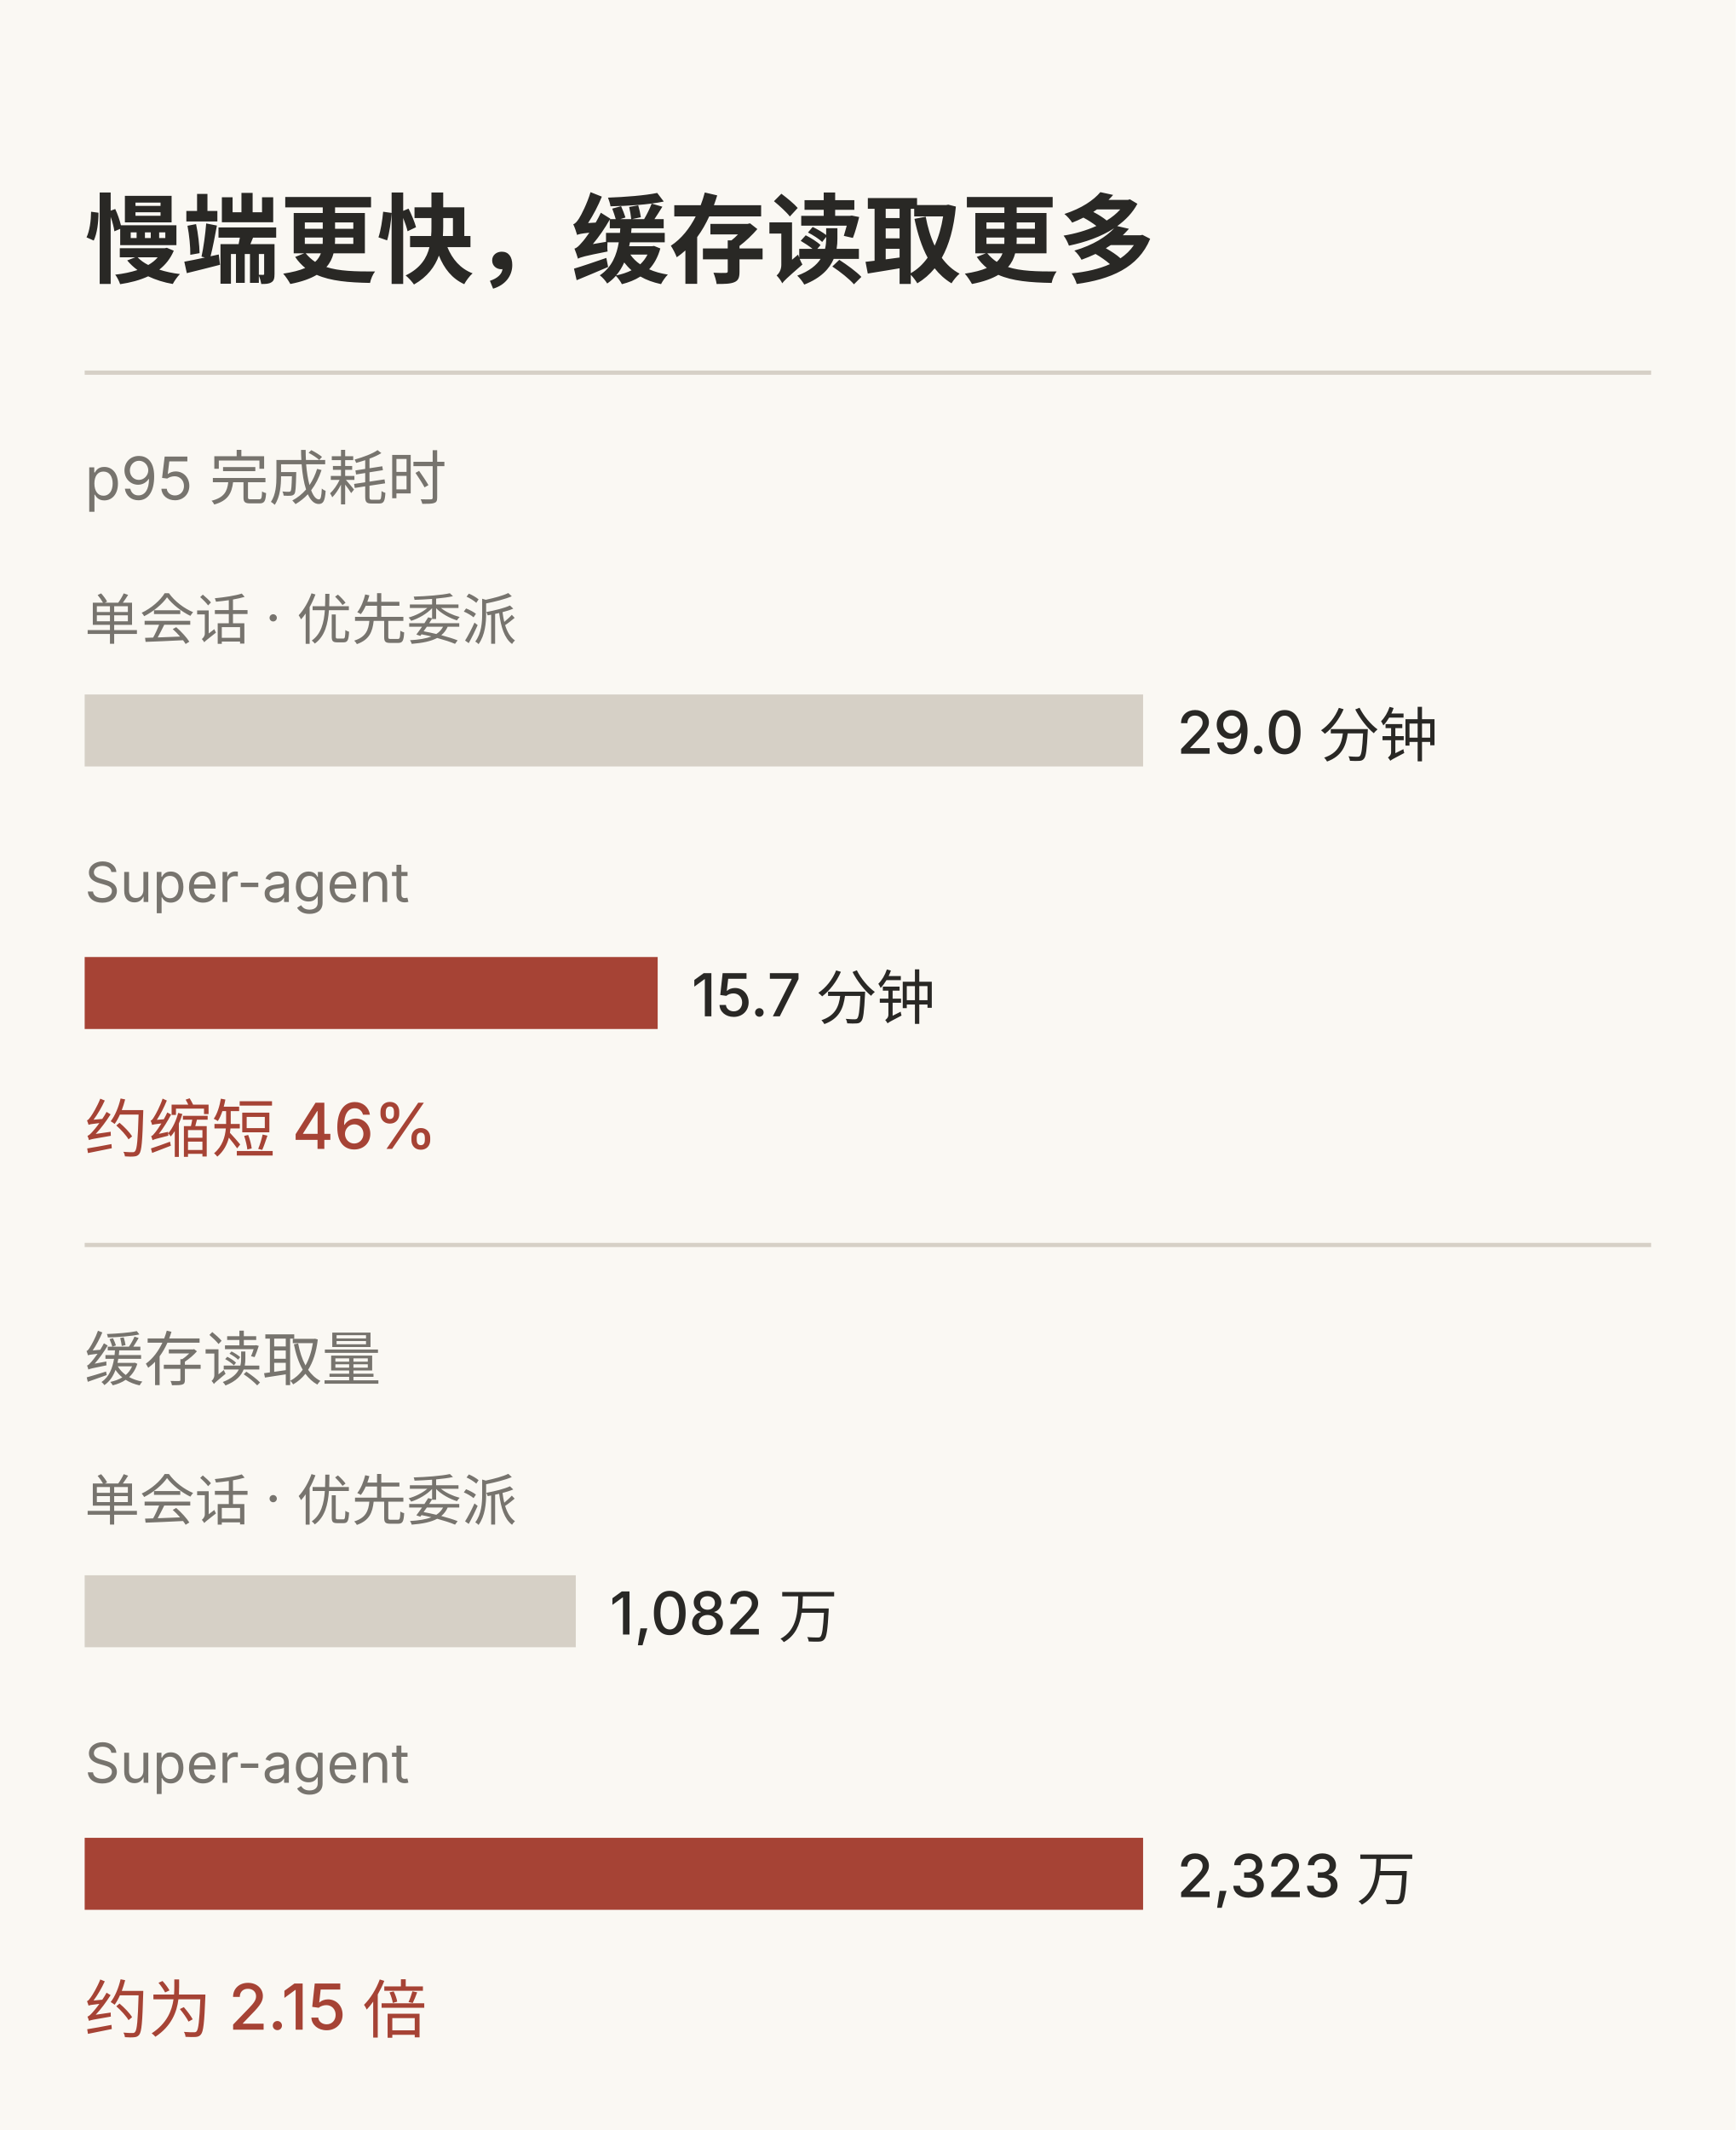
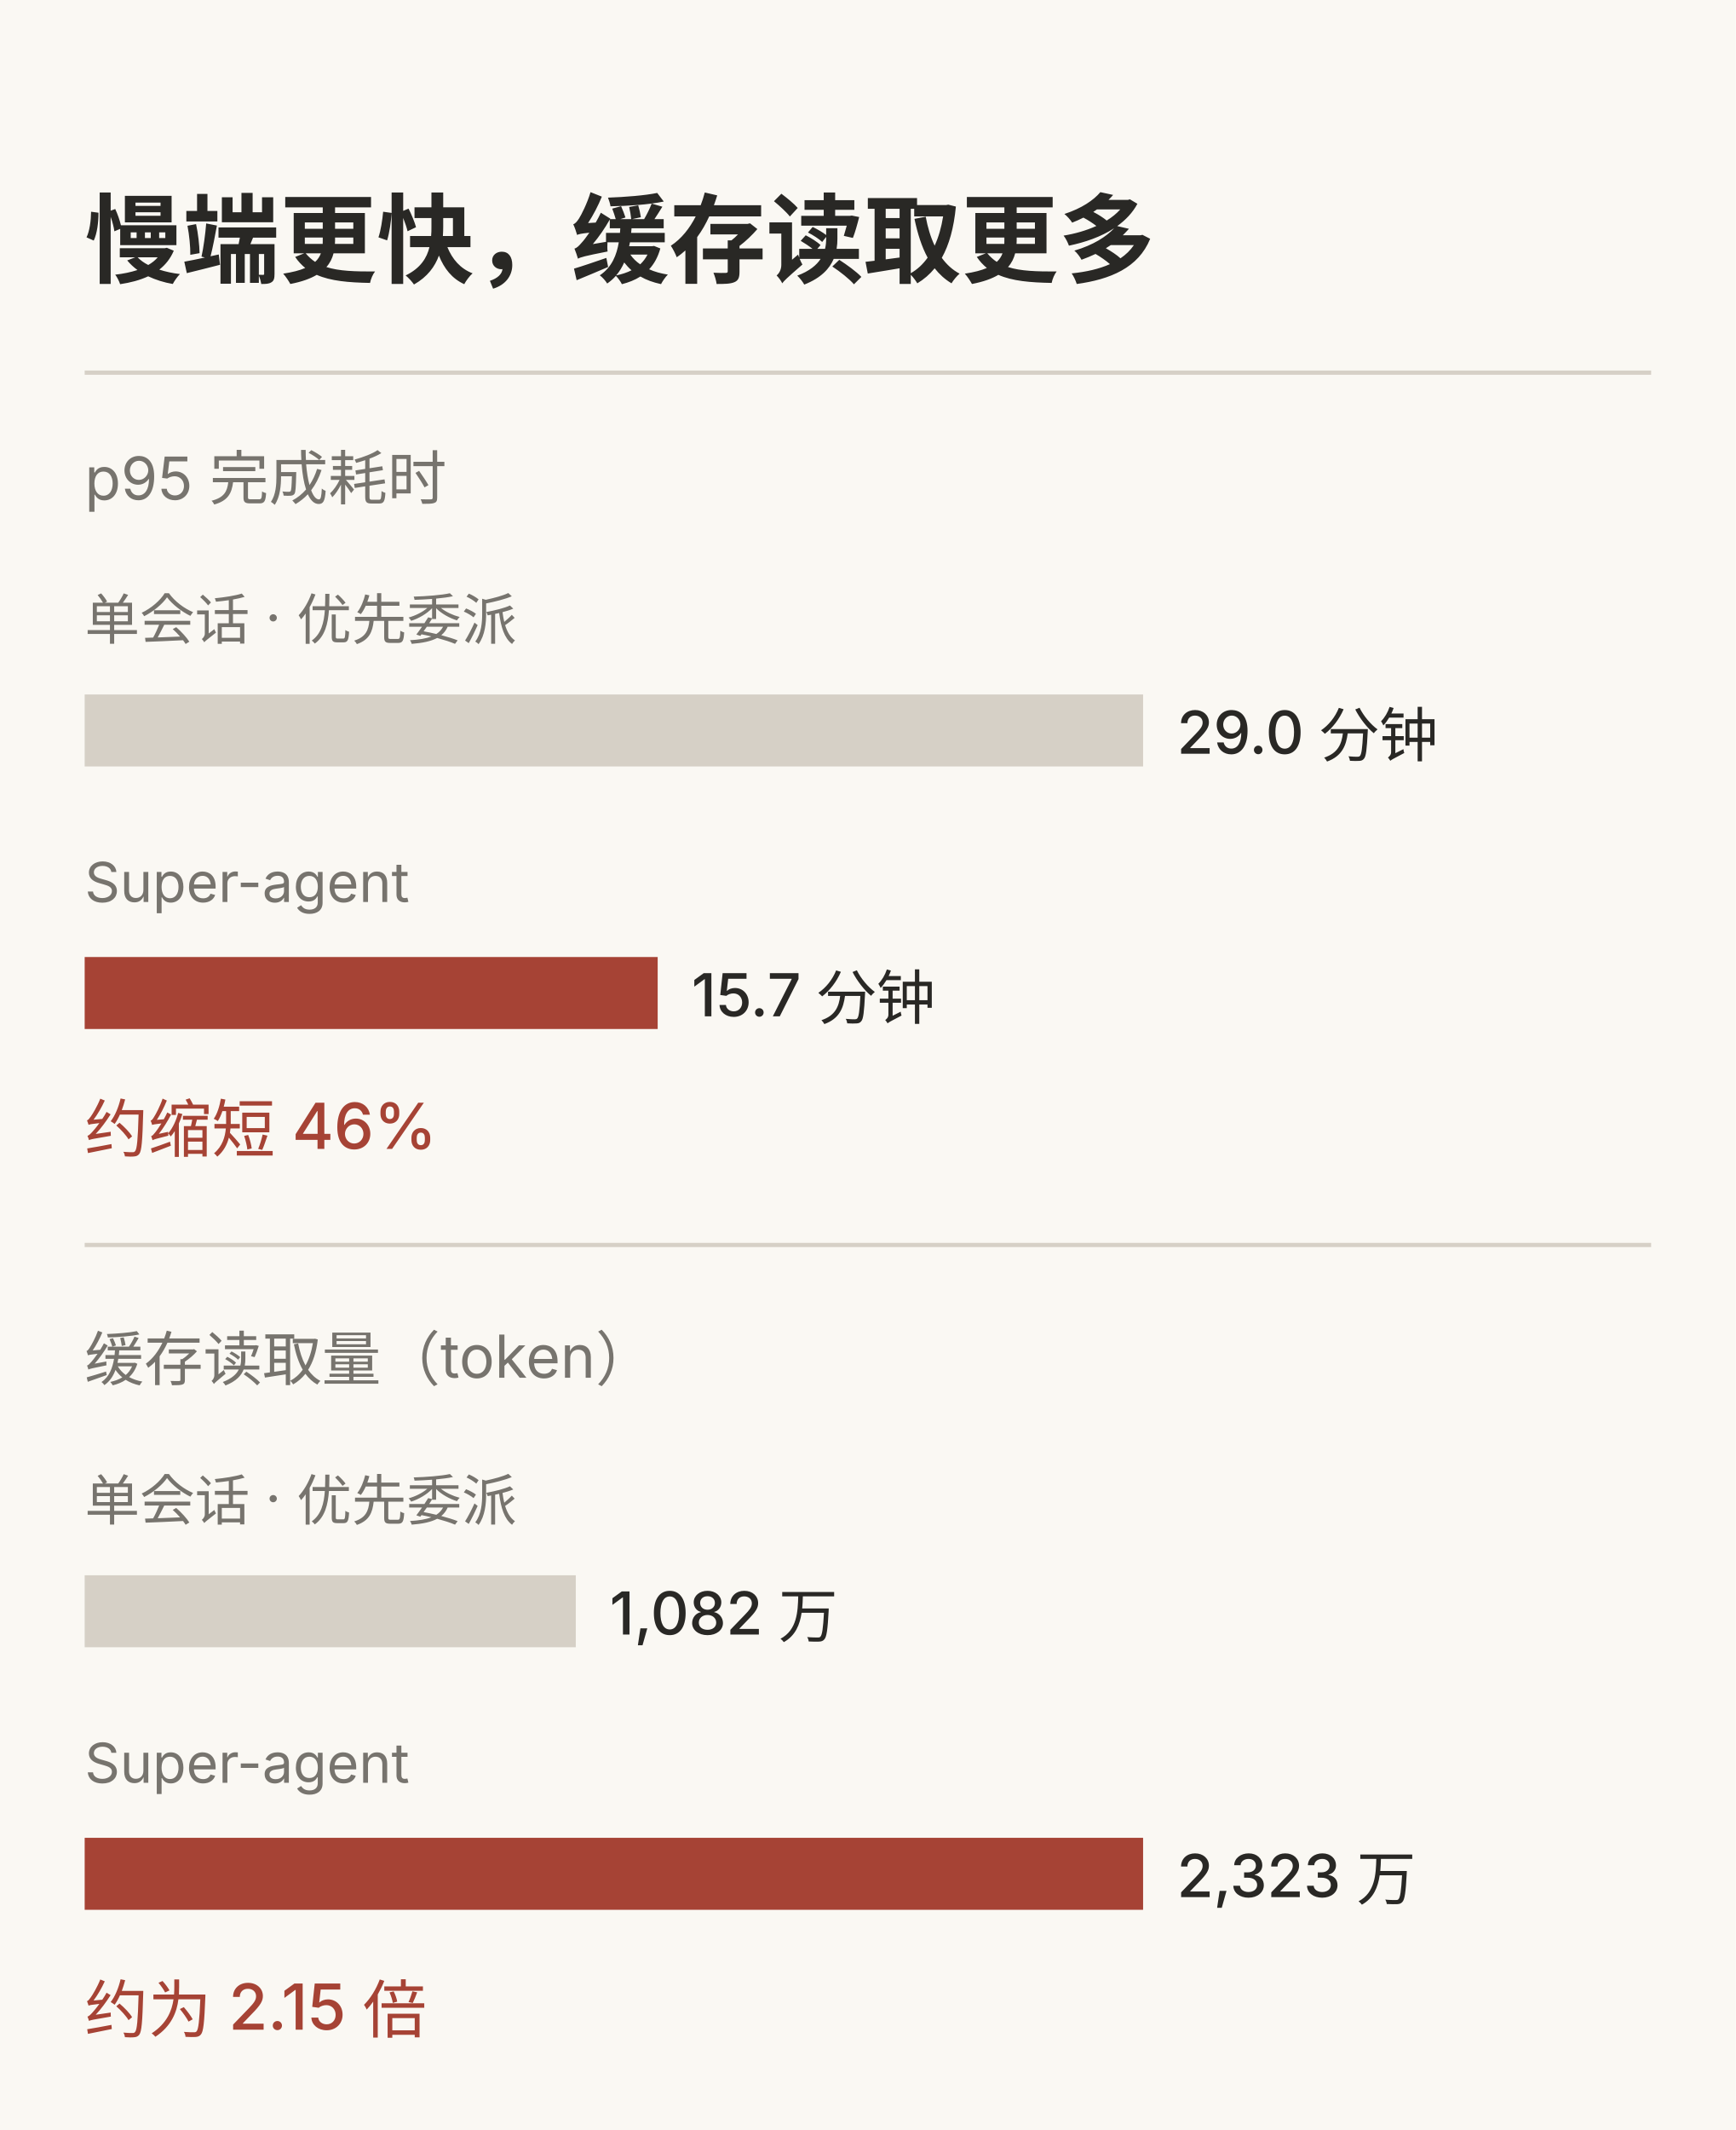
<svg xmlns="http://www.w3.org/2000/svg" width="410" height="503" viewBox="0 0 410 503" role="img" aria-labelledby="title desc">
  <rect width="410" height="503" fill="#faf8f3" />
  <g font-family="-apple-system,BlinkMacSystemFont,Segoe UI,PingFang SC,Microsoft YaHei,sans-serif">
    <text x="20" y="65" font-size="23" fill="#292825" font-weight="600">慢端更快，缓存读取更多</text>
    <line x1="20" y1="88" x2="390" y2="88" stroke="#d6d0c6" />
    <text x="20" y="118" font-size="14" fill="#77746e" font-weight="400">p95 完成耗时</text>
    <text x="20" y="151" font-size="13" fill="#77746e" font-weight="400">单会话 · 优先委派</text>
    <rect x="20" y="164" width="250" height="17" fill="#d6d0c6" />
    <text x="278" y="178" font-size="14" fill="#292825" font-weight="500">29.0 分钟</text>
    <text x="20" y="213" font-size="13" fill="#77746e" font-weight="400">Super-agent</text>
    <rect x="20" y="226" width="135.345" height="17" fill="#a64335" />
    <text x="163.345" y="240" font-size="14" fill="#292825" font-weight="500">15.7 分钟</text>
    <text x="20" y="272" font-size="15" fill="#a64335" font-weight="500">约缩短 46%</text>
    <line x1="20" y1="294" x2="390" y2="294" stroke="#d6d0c6" />
-     <text x="20" y="326" font-size="14" fill="#77746e" font-weight="400">缓存读取量</text>
+     <text x="20" y="326" font-size="14" fill="#77746e" font-weight="400">缓存读取量（token）</text>
    <text x="20" y="359" font-size="13" fill="#77746e" font-weight="400">单会话 · 优先委派</text>
    <rect x="20" y="372" width="116" height="17" fill="#d6d0c6" />
    <text x="144" y="386" font-size="14" fill="#292825" font-weight="500">1,082 万</text>
    <text x="20" y="421" font-size="13" fill="#77746e" font-weight="400">Super-agent</text>
    <rect x="20" y="434" width="250" height="17" fill="#a64335" />
    <text x="278" y="448" font-size="14" fill="#292825" font-weight="500">2,323 万</text>
    <text x="20" y="480" font-size="15" fill="#a64335" font-weight="500">约为 2.15 倍</text>
  </g>
</svg>
